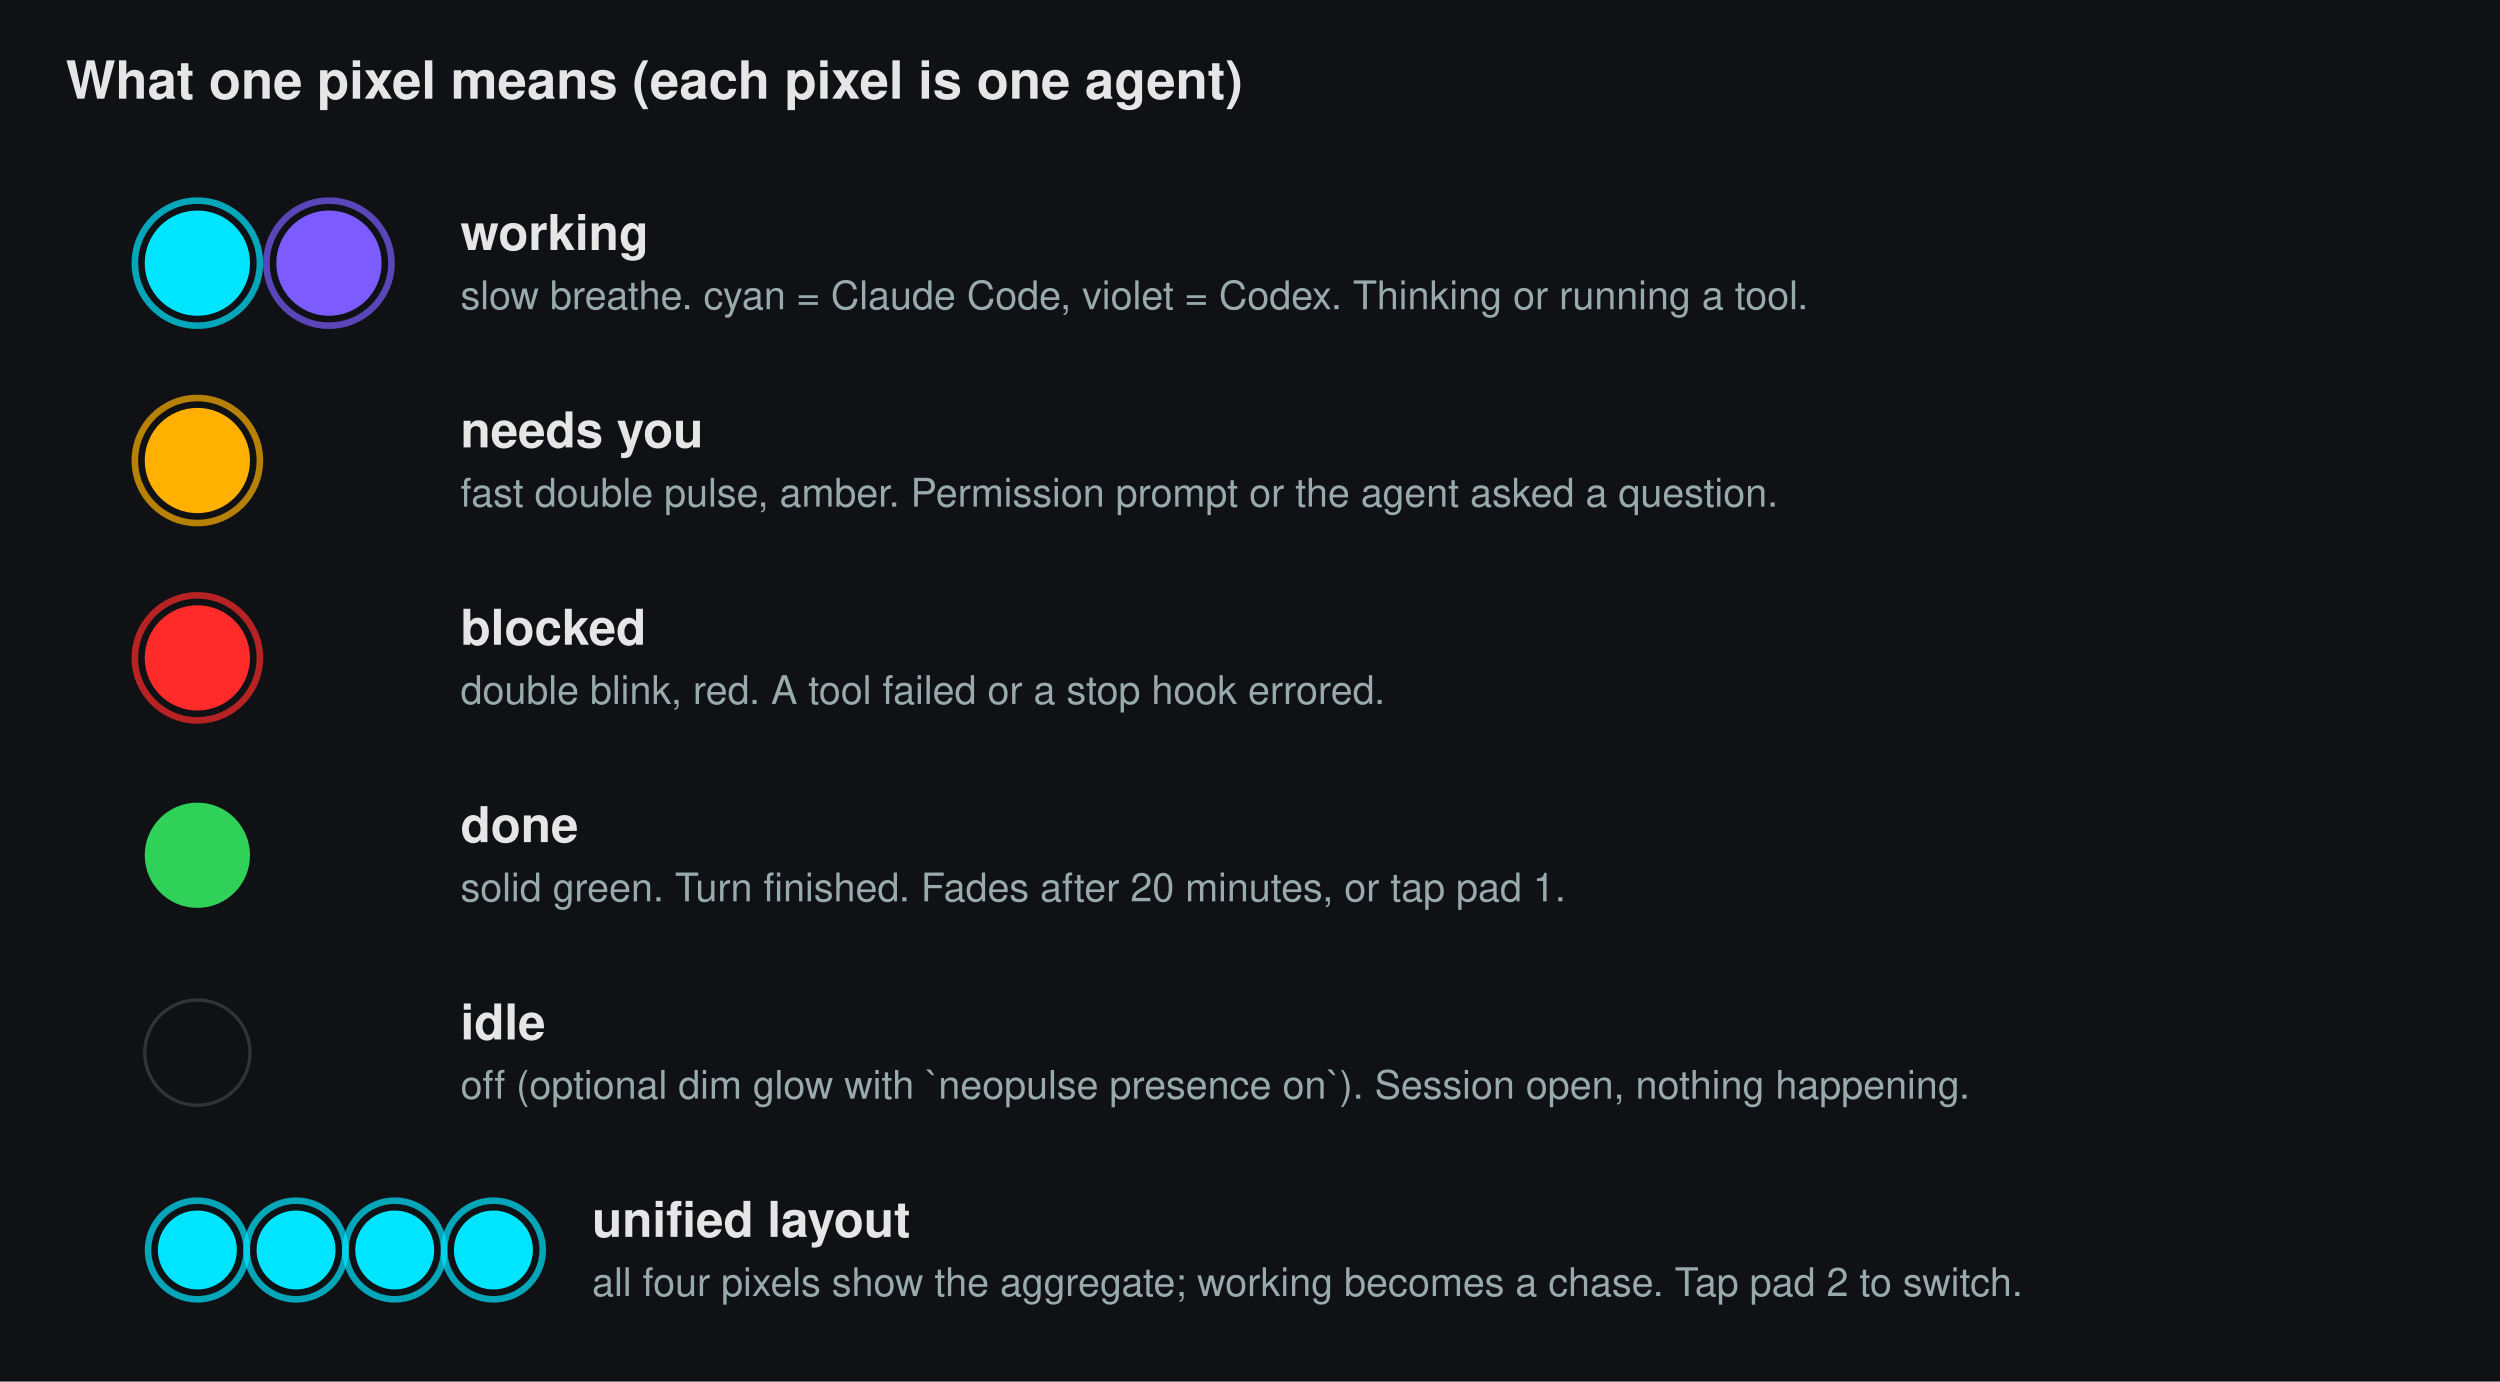
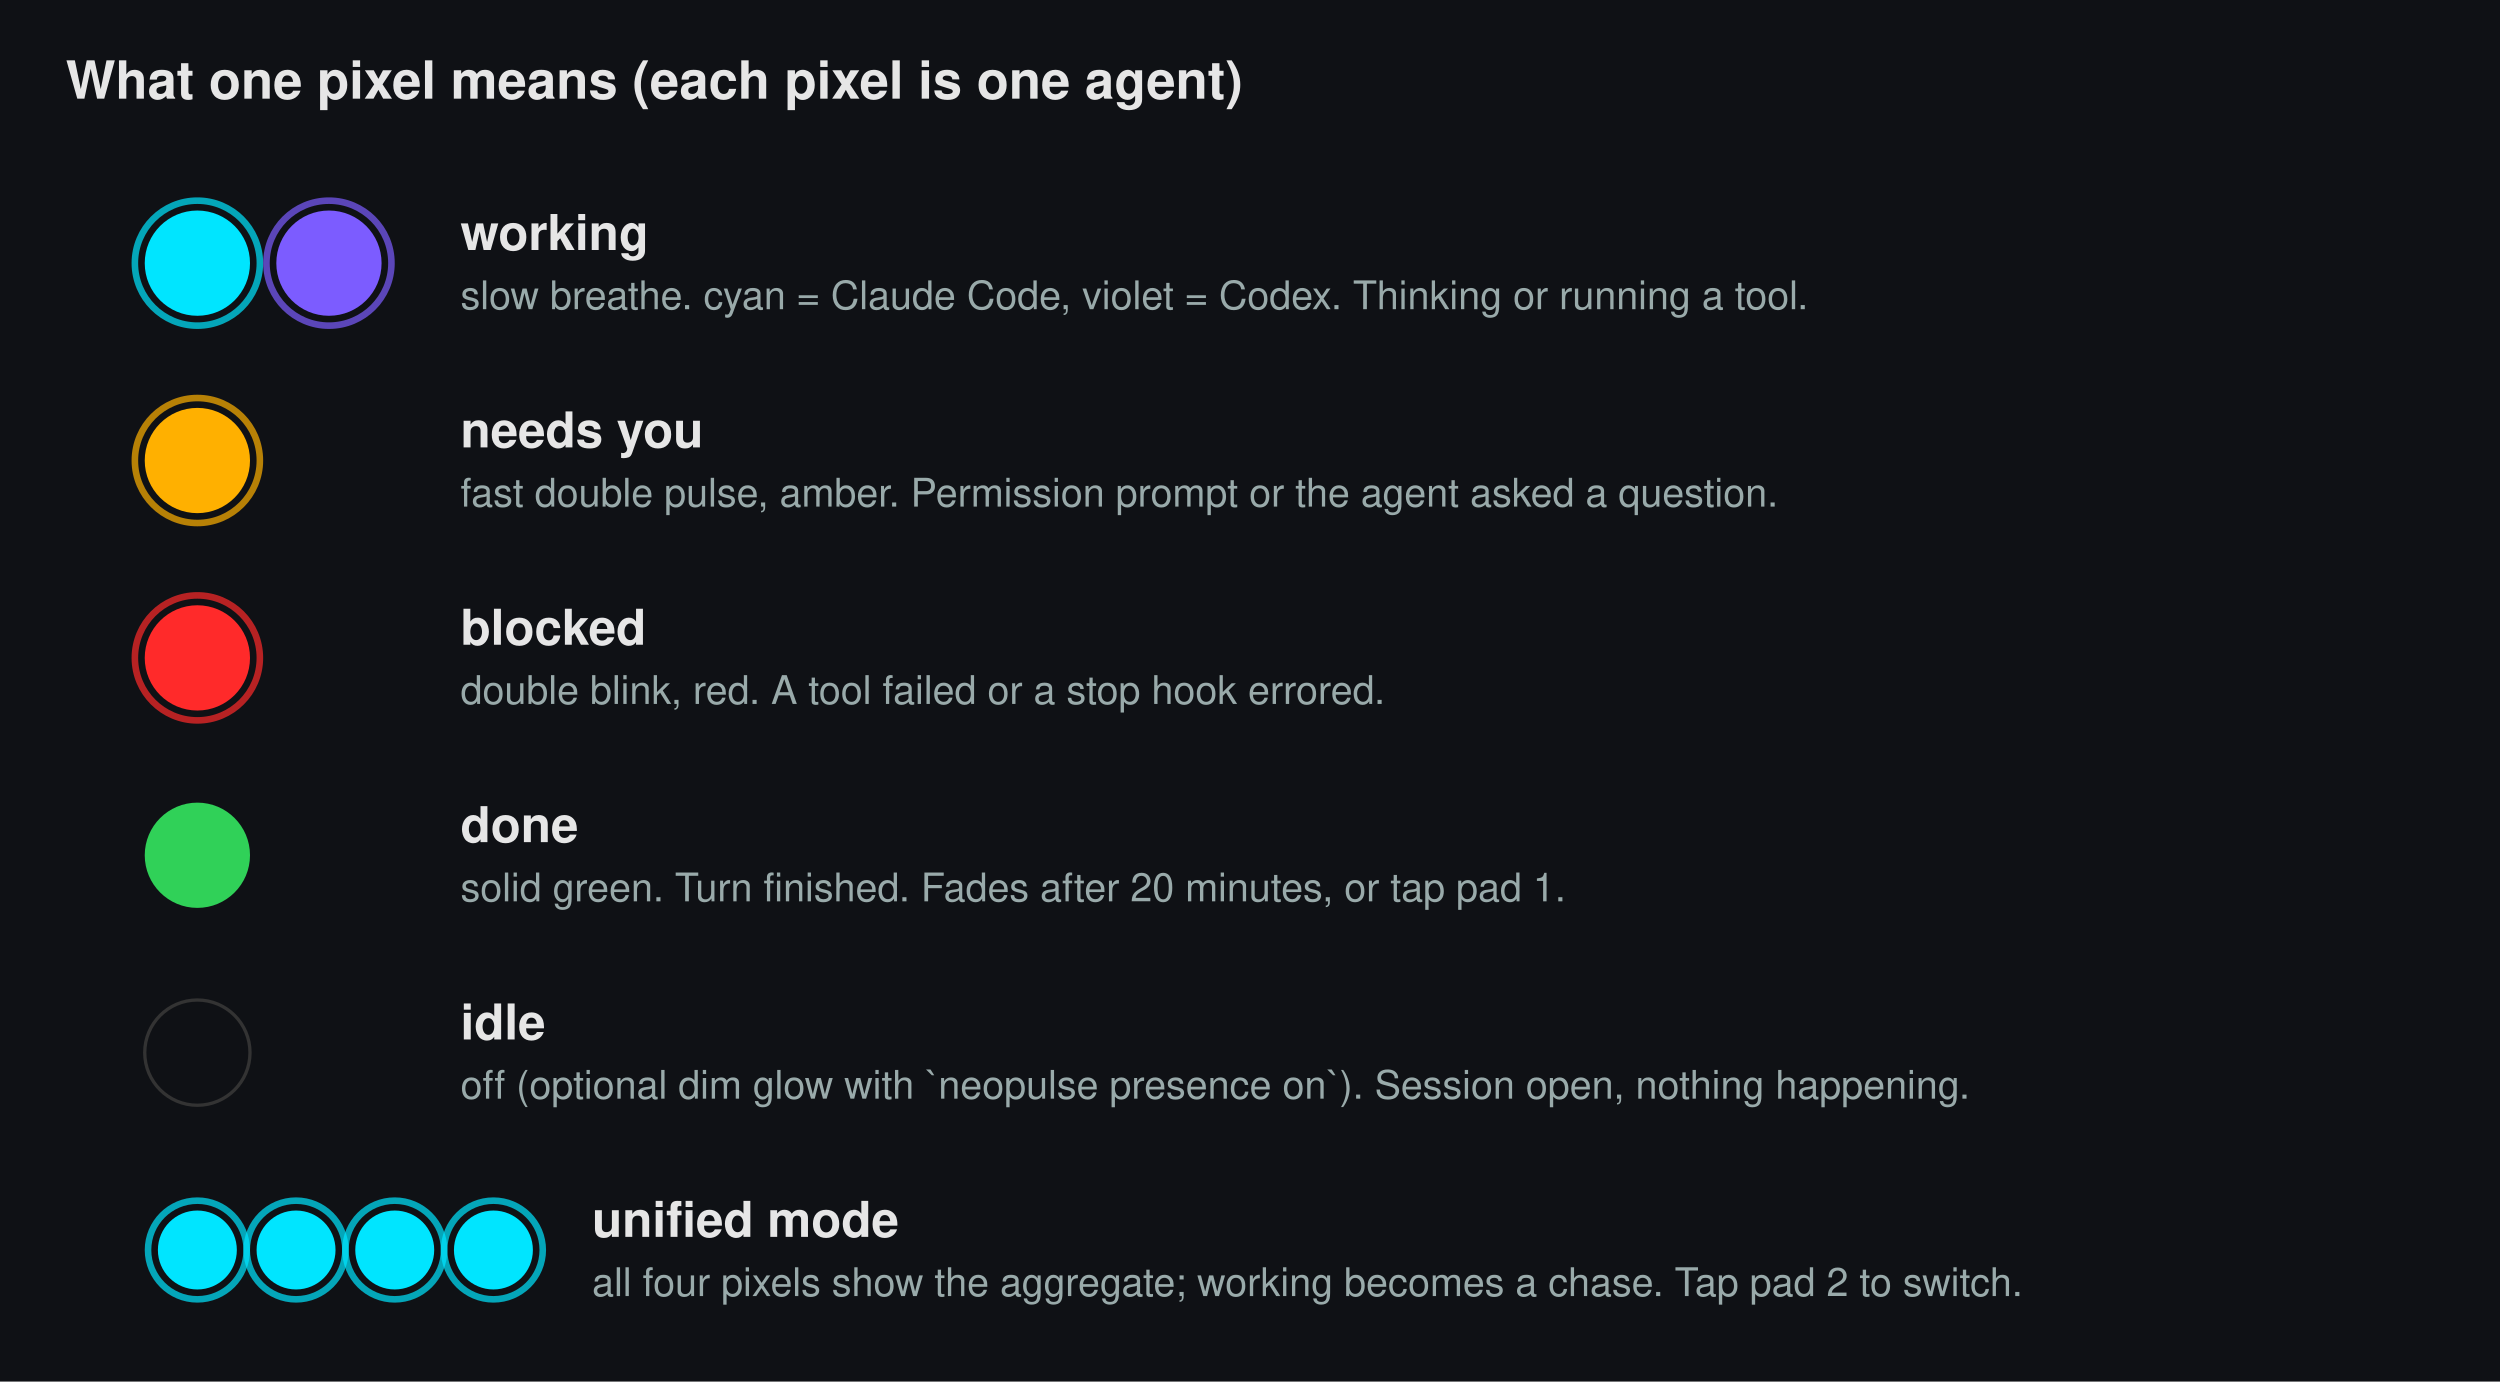
<svg xmlns="http://www.w3.org/2000/svg" width="760" height="420" viewBox="0 0 760 420" font-family="ui-sans-serif, -apple-system, Segoe UI, Helvetica, Arial, sans-serif">
  <style>
    @keyframes breathe { 0%,100% { opacity:.2 } 50% { opacity:1 } }
    @keyframes dpulse  { 0%,37.5%,100% { opacity:.15 } 12.5%,62.5% { opacity:1 } 25%,75% { opacity:.4 } 50% { opacity:.15 } }
    @keyframes blink   { 0%,25% { opacity:1 } 12.5%,37.5%,100% { opacity:.15 } }
    @keyframes chase   { 0% { opacity:1 } 25% { opacity:.4 } 50% { opacity:.2 } 75% { opacity:.15 } 100% { opacity:1 } }
    .breathe { animation: breathe 2s ease-in-out infinite }
    .dpulse  { animation: dpulse 2s linear infinite }
    .blink   { animation: blink 2s steps(1) infinite }
    .c0 { animation: chase .56s linear infinite }
    .c1 { animation: chase .56s linear infinite; animation-delay:-.14s }
    .c2 { animation: chase .56s linear infinite; animation-delay:-.28s }
    .c3 { animation: chase .56s linear infinite; animation-delay:-.42s }
    text { fill:#e6e6e6 }
    .dim { fill:#9aa }
  </style>
  <rect width="760" height="420" fill="#0f1115" />
  <text x="20" y="30" font-size="16" font-weight="600">What one pixel means (each pixel is one agent)</text>
  <circle cx="60" cy="80" r="19" fill="none" stroke="#00e5ff" stroke-width="2" opacity=".7" />
  <circle cx="60" cy="80" r="16" fill="#00e5ff" class="breathe" />
  <circle cx="100" cy="80" r="19" fill="none" stroke="#7c5cff" stroke-width="2" opacity=".7" />
  <circle cx="100" cy="80" r="16" fill="#7c5cff" class="breathe" />
  <text x="140" y="76" font-size="15" font-weight="600">working</text>
  <text x="140" y="94" font-size="12" class="dim">slow breathe. cyan = Claude Code, violet = Codex. Thinking or running a tool.</text>
  <circle cx="60" cy="140" r="19" fill="none" stroke="#ffb000" stroke-width="2" opacity=".7" />
  <circle cx="60" cy="140" r="16" fill="#ffb000" class="dpulse" />
  <text x="140" y="136" font-size="15" font-weight="600">needs you</text>
  <text x="140" y="154" font-size="12" class="dim">fast double pulse, amber. Permission prompt or the agent asked a question.</text>
  <circle cx="60" cy="200" r="19" fill="none" stroke="#ff2a2a" stroke-width="2" opacity=".7" />
  <circle cx="60" cy="200" r="16" fill="#ff2a2a" class="blink" />
  <text x="140" y="196" font-size="15" font-weight="600">blocked</text>
  <text x="140" y="214" font-size="12" class="dim">double blink, red. A tool failed or a stop hook errored.</text>
  <circle cx="60" cy="260" r="16" fill="#30d158" />
  <text x="140" y="256" font-size="15" font-weight="600">done</text>
  <text x="140" y="274" font-size="12" class="dim">solid green. Turn finished. Fades after 20 minutes, or tap pad 1.</text>
  <circle cx="60" cy="320" r="16" fill="#0f1115" stroke="#333" />
  <text x="140" y="316" font-size="15" font-weight="600">idle</text>
  <text x="140" y="334" font-size="12" class="dim">off (optional dim glow with `neopulse presence on`). Session open, nothing happening.</text>
  <g transform="translate(0,370)">
    <circle cx="60" cy="10" r="15" fill="none" stroke="#00e5ff" stroke-width="2" opacity=".7" />
    <circle cx="60" cy="10" r="12" fill="#00e5ff" class="c0" />
    <circle cx="90" cy="10" r="15" fill="none" stroke="#00e5ff" stroke-width="2" opacity=".7" />
    <circle cx="90" cy="10" r="12" fill="#00e5ff" class="c1" />
    <circle cx="120" cy="10" r="15" fill="none" stroke="#00e5ff" stroke-width="2" opacity=".7" />
    <circle cx="120" cy="10" r="12" fill="#00e5ff" class="c2" />
    <circle cx="150" cy="10" r="15" fill="none" stroke="#00e5ff" stroke-width="2" opacity=".7" />
    <circle cx="150" cy="10" r="12" fill="#00e5ff" class="c3" />
-     <text x="180" y="6" font-size="15" font-weight="600">unified layout</text>
+     <text x="180" y="6" font-size="15" font-weight="600">unified mode</text>
    <text x="180" y="24" font-size="12" class="dim">all four pixels show the aggregate; working becomes a chase. Tap pad 2 to switch.</text>
  </g>
</svg>
